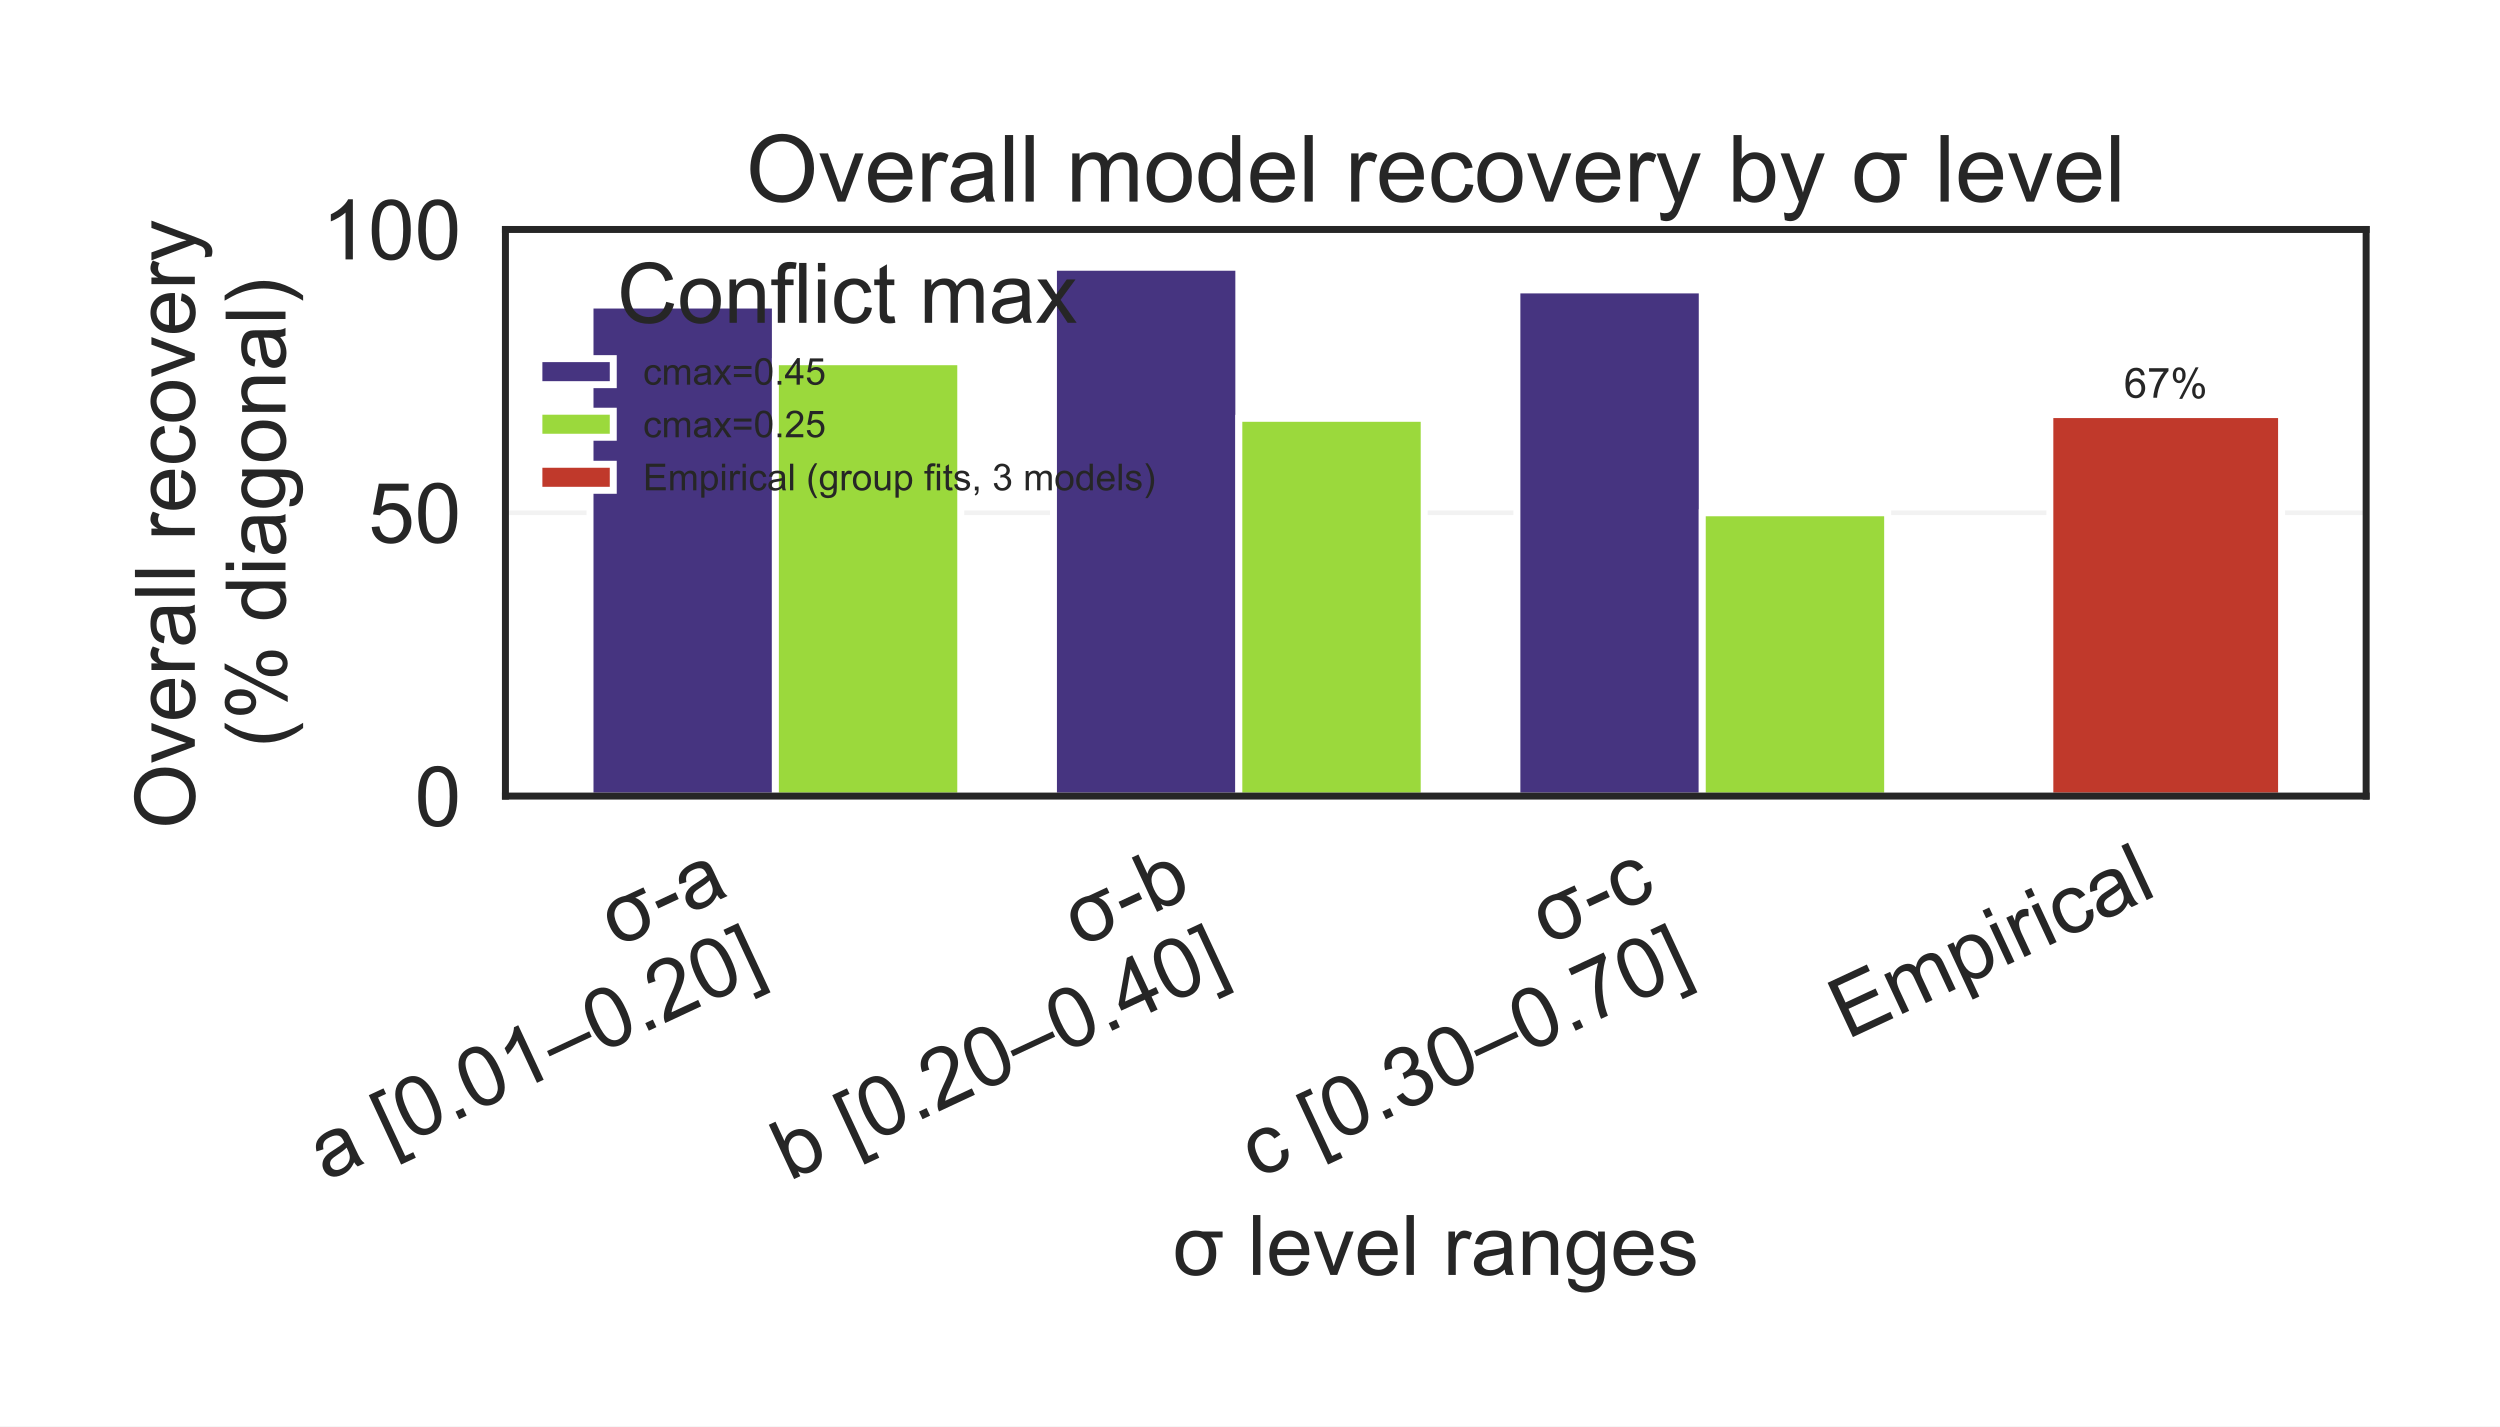
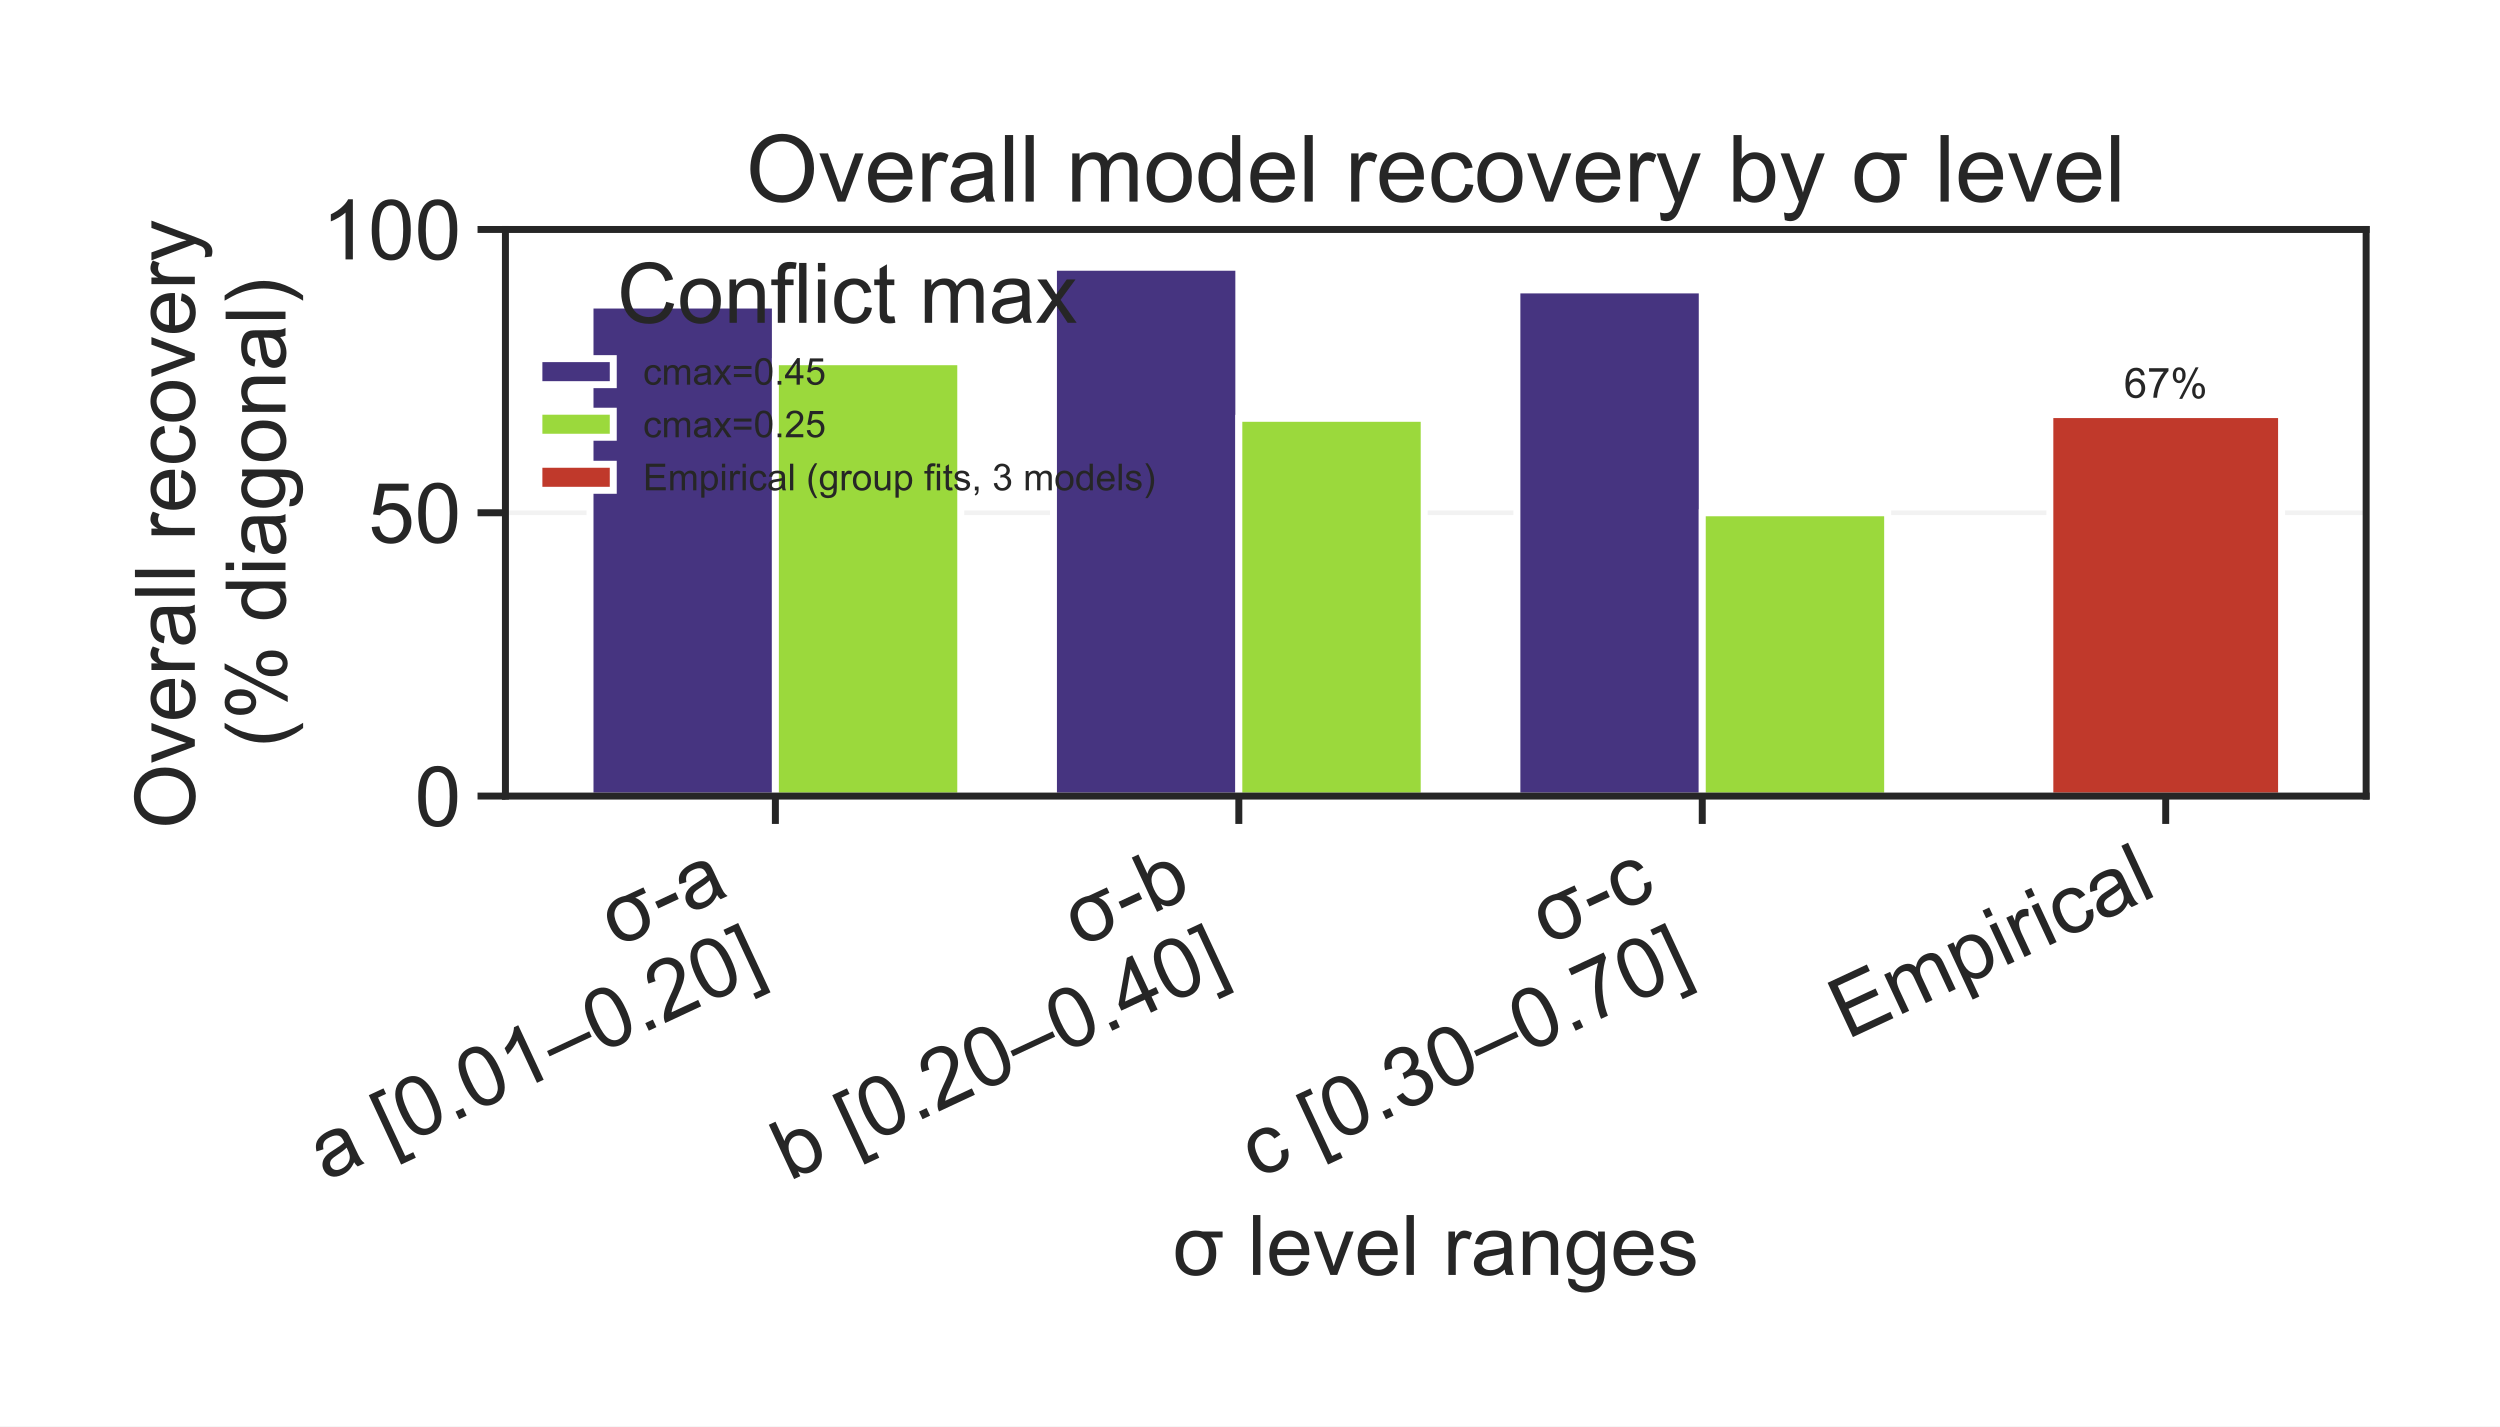
<svg xmlns="http://www.w3.org/2000/svg" xmlns:xlink="http://www.w3.org/1999/xlink" width="537.883pt" height="306.892pt" viewBox="0 0 537.883 306.892" version="1.1">
  <defs>
    <style type="text/css">*{stroke-linejoin: round; stroke-linecap: butt}</style>
  </defs>
  <g id="figure_1">
    <g id="patch_1">
      <path d="M 0 306.892  L 537.883 306.892  L 537.883 0  L 0 0  z " style="fill: #ffffff" />
    </g>
    <g id="axes_1">
      <g id="patch_2">
        <path d="M 108.745 171.278  L 509.083 171.278  L 509.083 49.372  L 108.745 49.372  z " style="fill: #ffffff" />
      </g>
      <g id="matplotlib.axis_1">
        <g id="xtick_1">
+           <g id="line2d_1">
+             <defs>
+               <path id="m6cfa9bc316" d="M 0 0  L 0 6  " style="stroke: #262626; stroke-width: 1.5" />
+             </defs>
+             <g>
+               <use xlink:href="#m6cfa9bc316" x="166.826" y="171.278" style="fill: #262626; stroke: #262626; stroke-width: 1.5" />
+             </g>
+           </g>
          <g id="text_1">
            <g style="fill: #262626" transform="translate(132.6689 203.9134) rotate(-25) scale(0.18 -0.18)">
              <defs>
                <path id="ArialMT-3c3" d="M 3809 3319  L 3809 2863  L 2906 2863  Q 3322 2475 3322 1656  Q 3322 766 2867 345  Q 2413 -75 1763 -75  Q 1088 -75 650 362  Q 213 800 213 1659  Q 213 2544 667 2969  Q 1122 3394 1763 3394  Q 1997 3394 2294 3319  L 3809 3319  z M 1753 2928  Q 1344 2928 1067 2609  Q 791 2291 791 1656  Q 791 1025 1061 706  Q 1331 388 1763 388  Q 2216 388 2483 720  Q 2750 1053 2750 1659  Q 2750 2213 2504 2570  Q 2259 2928 1753 2928  z " transform="scale(0.015625)" />
                <path id="ArialMT-2d" d="M 203 1375  L 203 1941  L 1931 1941  L 1931 1375  L 203 1375  z " transform="scale(0.015625)" />
                <path id="ArialMT-61" d="M 2588 409  Q 2275 144 1986 34  Q 1697 -75 1366 -75  Q 819 -75 525 192  Q 231 459 231 875  Q 231 1119 342 1320  Q 453 1522 633 1644  Q 813 1766 1038 1828  Q 1203 1872 1538 1913  Q 2219 1994 2541 2106  Q 2544 2222 2544 2253  Q 2544 2597 2384 2738  Q 2169 2928 1744 2928  Q 1347 2928 1158 2789  Q 969 2650 878 2297  L 328 2372  Q 403 2725 575 2942  Q 747 3159 1072 3276  Q 1397 3394 1825 3394  Q 2250 3394 2515 3294  Q 2781 3194 2906 3042  Q 3031 2891 3081 2659  Q 3109 2516 3109 2141  L 3109 1391  Q 3109 606 3145 398  Q 3181 191 3288 0  L 2700 0  Q 2613 175 2588 409  z M 2541 1666  Q 2234 1541 1622 1453  Q 1275 1403 1131 1340  Q 988 1278 909 1158  Q 831 1038 831 891  Q 831 666 1001 516  Q 1172 366 1500 366  Q 1825 366 2078 508  Q 2331 650 2450 897  Q 2541 1088 2541 1459  L 2541 1666  z " transform="scale(0.015625)" />
              </defs>
              <use xlink:href="#ArialMT-3c3" />
              <use xlink:href="#ArialMT-2d" transform="translate(61.71875 0)" />
              <use xlink:href="#ArialMT-61" transform="translate(95.01953 0)" />
            </g>
            <g style="fill: #262626" transform="translate(70.07886 254.1769) rotate(-25) scale(0.18 -0.18)">
              <defs>
                <path id="ArialMT-20" transform="scale(0.015625)" />
                <path id="ArialMT-5b" d="M 434 -1272  L 434 4581  L 1675 4581  L 1675 4116  L 997 4116  L 997 -806  L 1675 -806  L 1675 -1272  L 434 -1272  z " transform="scale(0.015625)" />
                <path id="ArialMT-30" d="M 266 2259  Q 266 3072 433 3567  Q 600 4063 929 4331  Q 1259 4600 1759 4600  Q 2128 4600 2406 4451  Q 2684 4303 2865 4023  Q 3047 3744 3150 3342  Q 3253 2941 3253 2259  Q 3253 1453 3087 958  Q 2922 463 2592 192  Q 2263 -78 1759 -78  Q 1097 -78 719 397  Q 266 969 266 2259  z M 844 2259  Q 844 1131 1108 757  Q 1372 384 1759 384  Q 2147 384 2411 759  Q 2675 1134 2675 2259  Q 2675 3391 2411 3762  Q 2147 4134 1753 4134  Q 1366 4134 1134 3806  Q 844 3388 844 2259  z " transform="scale(0.015625)" />
                <path id="ArialMT-2e" d="M 581 0  L 581 641  L 1222 641  L 1222 0  L 581 0  z " transform="scale(0.015625)" />
                <path id="ArialMT-31" d="M 2384 0  L 1822 0  L 1822 3584  Q 1619 3391 1289 3197  Q 959 3003 697 2906  L 697 3450  Q 1169 3672 1522 3987  Q 1875 4303 2022 4600  L 2384 4600  L 2384 0  z " transform="scale(0.015625)" />
                <path id="ArialMT-2013" d="M -13 1431  L -13 1884  L 3547 1884  L 3547 1431  L -13 1431  z " transform="scale(0.015625)" />
                <path id="ArialMT-32" d="M 3222 541  L 3222 0  L 194 0  Q 188 203 259 391  Q 375 700 629 1000  Q 884 1300 1366 1694  Q 2113 2306 2375 2664  Q 2638 3022 2638 3341  Q 2638 3675 2398 3904  Q 2159 4134 1775 4134  Q 1369 4134 1125 3890  Q 881 3647 878 3216  L 300 3275  Q 359 3922 746 4261  Q 1134 4600 1788 4600  Q 2447 4600 2831 4234  Q 3216 3869 3216 3328  Q 3216 3053 3103 2787  Q 2991 2522 2730 2228  Q 2469 1934 1863 1422  Q 1356 997 1212 845  Q 1069 694 975 541  L 3222 541  z " transform="scale(0.015625)" />
                <path id="ArialMT-5d" d="M 1363 -1272  L 122 -1272  L 122 -806  L 800 -806  L 800 4116  L 122 4116  L 122 4581  L 1363 4581  L 1363 -1272  z " transform="scale(0.015625)" />
              </defs>
              <use xlink:href="#ArialMT-61" />
              <use xlink:href="#ArialMT-20" transform="translate(55.61523 0)" />
              <use xlink:href="#ArialMT-5b" transform="translate(83.39844 0)" />
              <use xlink:href="#ArialMT-30" transform="translate(111.1816 0)" />
              <use xlink:href="#ArialMT-2e" transform="translate(166.7969 0)" />
              <use xlink:href="#ArialMT-30" transform="translate(194.5801 0)" />
              <use xlink:href="#ArialMT-31" transform="translate(250.1953 0)" />
              <use xlink:href="#ArialMT-2013" transform="translate(305.8105 0)" />
              <use xlink:href="#ArialMT-30" transform="translate(361.4258 0)" />
              <use xlink:href="#ArialMT-2e" transform="translate(417.041 0)" />
              <use xlink:href="#ArialMT-32" transform="translate(444.8242 0)" />
              <use xlink:href="#ArialMT-30" transform="translate(500.4395 0)" />
              <use xlink:href="#ArialMT-5d" transform="translate(556.0547 0)" />
            </g>
          </g>
        </g>
        <g id="xtick_2">
+           <g id="line2d_2">
+             <g>
+               <use xlink:href="#m6cfa9bc316" x="266.537" y="171.278" style="fill: #262626; stroke: #262626; stroke-width: 1.5" />
+             </g>
+           </g>
          <g id="text_2">
            <g style="fill: #262626" transform="translate(232.3795 203.9134) rotate(-25) scale(0.18 -0.18)">
              <defs>
                <path id="ArialMT-62" d="M 941 0  L 419 0  L 419 4581  L 981 4581  L 981 2947  Q 1338 3394 1891 3394  Q 2197 3394 2470 3270  Q 2744 3147 2920 2923  Q 3097 2700 3197 2384  Q 3297 2069 3297 1709  Q 3297 856 2875 390  Q 2453 -75 1863 -75  Q 1275 -75 941 416  L 941 0  z M 934 1684  Q 934 1088 1097 822  Q 1363 388 1816 388  Q 2184 388 2453 708  Q 2722 1028 2722 1663  Q 2722 2313 2464 2622  Q 2206 2931 1841 2931  Q 1472 2931 1203 2611  Q 934 2291 934 1684  z " transform="scale(0.015625)" />
              </defs>
              <use xlink:href="#ArialMT-3c3" />
              <use xlink:href="#ArialMT-2d" transform="translate(61.71875 0)" />
              <use xlink:href="#ArialMT-62" transform="translate(95.01953 0)" />
            </g>
            <g style="fill: #262626" transform="translate(169.7894 254.1769) rotate(-25) scale(0.18 -0.18)">
              <defs>
                <path id="ArialMT-34" d="M 2069 0  L 2069 1097  L 81 1097  L 81 1613  L 2172 4581  L 2631 4581  L 2631 1613  L 3250 1613  L 3250 1097  L 2631 1097  L 2631 0  L 2069 0  z M 2069 1613  L 2069 3678  L 634 1613  L 2069 1613  z " transform="scale(0.015625)" />
              </defs>
              <use xlink:href="#ArialMT-62" />
              <use xlink:href="#ArialMT-20" transform="translate(55.61523 0)" />
              <use xlink:href="#ArialMT-5b" transform="translate(83.39844 0)" />
              <use xlink:href="#ArialMT-30" transform="translate(111.1816 0)" />
              <use xlink:href="#ArialMT-2e" transform="translate(166.7969 0)" />
              <use xlink:href="#ArialMT-32" transform="translate(194.5801 0)" />
              <use xlink:href="#ArialMT-30" transform="translate(250.1953 0)" />
              <use xlink:href="#ArialMT-2013" transform="translate(305.8105 0)" />
              <use xlink:href="#ArialMT-30" transform="translate(361.4258 0)" />
              <use xlink:href="#ArialMT-2e" transform="translate(417.041 0)" />
              <use xlink:href="#ArialMT-34" transform="translate(444.8242 0)" />
              <use xlink:href="#ArialMT-30" transform="translate(500.4395 0)" />
              <use xlink:href="#ArialMT-5d" transform="translate(556.0547 0)" />
            </g>
          </g>
        </g>
        <g id="xtick_3">
+           <g id="line2d_3">
+             <g>
+               <use xlink:href="#m6cfa9bc316" x="366.247" y="171.278" style="fill: #262626; stroke: #262626; stroke-width: 1.5" />
+             </g>
+           </g>
          <g id="text_3">
            <g style="fill: #262626" transform="translate(333.0052 203.4867) rotate(-25) scale(0.18 -0.18)">
              <defs>
                <path id="ArialMT-63" d="M 2588 1216  L 3141 1144  Q 3050 572 2676 248  Q 2303 -75 1759 -75  Q 1078 -75 664 370  Q 250 816 250 1647  Q 250 2184 428 2587  Q 606 2991 970 3192  Q 1334 3394 1763 3394  Q 2303 3394 2647 3120  Q 2991 2847 3088 2344  L 2541 2259  Q 2463 2594 2264 2762  Q 2066 2931 1784 2931  Q 1359 2931 1093 2626  Q 828 2322 828 1663  Q 828 994 1084 691  Q 1341 388 1753 388  Q 2084 388 2306 591  Q 2528 794 2588 1216  z " transform="scale(0.015625)" />
              </defs>
              <use xlink:href="#ArialMT-3c3" />
              <use xlink:href="#ArialMT-2d" transform="translate(61.71875 0)" />
              <use xlink:href="#ArialMT-63" transform="translate(95.01953 0)" />
            </g>
            <g style="fill: #262626" transform="translate(270.4151 253.7502) rotate(-25) scale(0.18 -0.18)">
              <defs>
                <path id="ArialMT-33" d="M 269 1209  L 831 1284  Q 928 806 1161 595  Q 1394 384 1728 384  Q 2125 384 2398 659  Q 2672 934 2672 1341  Q 2672 1728 2419 1979  Q 2166 2231 1775 2231  Q 1616 2231 1378 2169  L 1441 2663  Q 1497 2656 1531 2656  Q 1891 2656 2178 2843  Q 2466 3031 2466 3422  Q 2466 3731 2256 3934  Q 2047 4138 1716 4138  Q 1388 4138 1169 3931  Q 950 3725 888 3313  L 325 3413  Q 428 3978 793 4289  Q 1159 4600 1703 4600  Q 2078 4600 2393 4439  Q 2709 4278 2876 4000  Q 3044 3722 3044 3409  Q 3044 3113 2884 2869  Q 2725 2625 2413 2481  Q 2819 2388 3044 2092  Q 3269 1797 3269 1353  Q 3269 753 2831 336  Q 2394 -81 1725 -81  Q 1122 -81 723 278  Q 325 638 269 1209  z " transform="scale(0.015625)" />
                <path id="ArialMT-37" d="M 303 3981  L 303 4522  L 3269 4522  L 3269 4084  Q 2831 3619 2401 2847  Q 1972 2075 1738 1259  Q 1569 684 1522 0  L 944 0  Q 953 541 1156 1306  Q 1359 2072 1739 2783  Q 2119 3494 2547 3981  L 303 3981  z " transform="scale(0.015625)" />
              </defs>
              <use xlink:href="#ArialMT-63" />
              <use xlink:href="#ArialMT-20" transform="translate(50 0)" />
              <use xlink:href="#ArialMT-5b" transform="translate(77.7832 0)" />
              <use xlink:href="#ArialMT-30" transform="translate(105.5664 0)" />
              <use xlink:href="#ArialMT-2e" transform="translate(161.1816 0)" />
              <use xlink:href="#ArialMT-33" transform="translate(188.9648 0)" />
              <use xlink:href="#ArialMT-30" transform="translate(244.5801 0)" />
              <use xlink:href="#ArialMT-2013" transform="translate(300.1953 0)" />
              <use xlink:href="#ArialMT-30" transform="translate(355.8105 0)" />
              <use xlink:href="#ArialMT-2e" transform="translate(411.4258 0)" />
              <use xlink:href="#ArialMT-37" transform="translate(439.209 0)" />
              <use xlink:href="#ArialMT-30" transform="translate(494.8242 0)" />
              <use xlink:href="#ArialMT-5d" transform="translate(550.4395 0)" />
            </g>
          </g>
        </g>
        <g id="xtick_4">
+           <g id="line2d_4">
+             <g>
+               <use xlink:href="#m6cfa9bc316" x="465.958" y="171.278" style="fill: #262626; stroke: #262626; stroke-width: 1.5" />
+             </g>
+           </g>
          <g id="text_4">
            <g style="fill: #262626" transform="translate(397.3693 223.7335) rotate(-25) scale(0.18 -0.18)">
              <defs>
                <path id="ArialMT-45" d="M 506 0  L 506 4581  L 3819 4581  L 3819 4041  L 1113 4041  L 1113 2638  L 3647 2638  L 3647 2100  L 1113 2100  L 1113 541  L 3925 541  L 3925 0  L 506 0  z " transform="scale(0.015625)" />
                <path id="ArialMT-6d" d="M 422 0  L 422 3319  L 925 3319  L 925 2853  Q 1081 3097 1340 3245  Q 1600 3394 1931 3394  Q 2300 3394 2536 3241  Q 2772 3088 2869 2813  Q 3263 3394 3894 3394  Q 4388 3394 4653 3120  Q 4919 2847 4919 2278  L 4919 0  L 4359 0  L 4359 2091  Q 4359 2428 4304 2576  Q 4250 2725 4106 2815  Q 3963 2906 3769 2906  Q 3419 2906 3187 2673  Q 2956 2441 2956 1928  L 2956 0  L 2394 0  L 2394 2156  Q 2394 2531 2256 2718  Q 2119 2906 1806 2906  Q 1569 2906 1367 2781  Q 1166 2656 1075 2415  Q 984 2175 984 1722  L 984 0  L 422 0  z " transform="scale(0.015625)" />
                <path id="ArialMT-70" d="M 422 -1272  L 422 3319  L 934 3319  L 934 2888  Q 1116 3141 1344 3267  Q 1572 3394 1897 3394  Q 2322 3394 2647 3175  Q 2972 2956 3137 2557  Q 3303 2159 3303 1684  Q 3303 1175 3120 767  Q 2938 359 2589 142  Q 2241 -75 1856 -75  Q 1575 -75 1351 44  Q 1128 163 984 344  L 984 -1272  L 422 -1272  z M 931 1641  Q 931 1000 1190 694  Q 1450 388 1819 388  Q 2194 388 2461 705  Q 2728 1022 2728 1688  Q 2728 2322 2467 2637  Q 2206 2953 1844 2953  Q 1484 2953 1207 2617  Q 931 2281 931 1641  z " transform="scale(0.015625)" />
                <path id="ArialMT-69" d="M 425 3934  L 425 4581  L 988 4581  L 988 3934  L 425 3934  z M 425 0  L 425 3319  L 988 3319  L 988 0  L 425 0  z " transform="scale(0.015625)" />
                <path id="ArialMT-72" d="M 416 0  L 416 3319  L 922 3319  L 922 2816  Q 1116 3169 1280 3281  Q 1444 3394 1641 3394  Q 1925 3394 2219 3213  L 2025 2691  Q 1819 2813 1613 2813  Q 1428 2813 1281 2702  Q 1134 2591 1072 2394  Q 978 2094 978 1738  L 978 0  L 416 0  z " transform="scale(0.015625)" />
                <path id="ArialMT-6c" d="M 409 0  L 409 4581  L 972 4581  L 972 0  L 409 0  z " transform="scale(0.015625)" />
              </defs>
              <use xlink:href="#ArialMT-45" />
              <use xlink:href="#ArialMT-6d" transform="translate(66.69922 0)" />
              <use xlink:href="#ArialMT-70" transform="translate(150 0)" />
              <use xlink:href="#ArialMT-69" transform="translate(205.6152 0)" />
              <use xlink:href="#ArialMT-72" transform="translate(227.832 0)" />
              <use xlink:href="#ArialMT-69" transform="translate(261.1328 0)" />
              <use xlink:href="#ArialMT-63" transform="translate(283.3496 0)" />
              <use xlink:href="#ArialMT-61" transform="translate(333.3496 0)" />
              <use xlink:href="#ArialMT-6c" transform="translate(388.9648 0)" />
            </g>
          </g>
        </g>
        <g id="text_5">
          <g style="fill: #262626" transform="translate(252.3333 274.3033) scale(0.18 -0.18)">
            <defs>
              <path id="ArialMT-65" d="M 2694 1069  L 3275 997  Q 3138 488 2766 206  Q 2394 -75 1816 -75  Q 1088 -75 661 373  Q 234 822 234 1631  Q 234 2469 665 2931  Q 1097 3394 1784 3394  Q 2450 3394 2872 2941  Q 3294 2488 3294 1666  Q 3294 1616 3291 1516  L 816 1516  Q 847 969 1125 678  Q 1403 388 1819 388  Q 2128 388 2347 550  Q 2566 713 2694 1069  z M 847 1978  L 2700 1978  Q 2663 2397 2488 2606  Q 2219 2931 1791 2931  Q 1403 2931 1139 2672  Q 875 2413 847 1978  z " transform="scale(0.015625)" />
              <path id="ArialMT-76" d="M 1344 0  L 81 3319  L 675 3319  L 1388 1331  Q 1503 1009 1600 663  Q 1675 925 1809 1294  L 2547 3319  L 3125 3319  L 1869 0  L 1344 0  z " transform="scale(0.015625)" />
              <path id="ArialMT-6e" d="M 422 0  L 422 3319  L 928 3319  L 928 2847  Q 1294 3394 1984 3394  Q 2284 3394 2536 3286  Q 2788 3178 2913 3003  Q 3038 2828 3088 2588  Q 3119 2431 3119 2041  L 3119 0  L 2556 0  L 2556 2019  Q 2556 2363 2490 2533  Q 2425 2703 2258 2804  Q 2091 2906 1866 2906  Q 1506 2906 1245 2678  Q 984 2450 984 1813  L 984 0  L 422 0  z " transform="scale(0.015625)" />
              <path id="ArialMT-67" d="M 319 -275  L 866 -356  Q 900 -609 1056 -725  Q 1266 -881 1628 -881  Q 2019 -881 2231 -725  Q 2444 -569 2519 -288  Q 2563 -116 2559 434  Q 2191 0 1641 0  Q 956 0 581 494  Q 206 988 206 1678  Q 206 2153 378 2554  Q 550 2956 876 3175  Q 1203 3394 1644 3394  Q 2231 3394 2613 2919  L 2613 3319  L 3131 3319  L 3131 450  Q 3131 -325 2973 -648  Q 2816 -972 2473 -1159  Q 2131 -1347 1631 -1347  Q 1038 -1347 672 -1080  Q 306 -813 319 -275  z M 784 1719  Q 784 1066 1043 766  Q 1303 466 1694 466  Q 2081 466 2343 764  Q 2606 1063 2606 1700  Q 2606 2309 2336 2618  Q 2066 2928 1684 2928  Q 1309 2928 1046 2623  Q 784 2319 784 1719  z " transform="scale(0.015625)" />
              <path id="ArialMT-73" d="M 197 991  L 753 1078  Q 800 744 1014 566  Q 1228 388 1613 388  Q 2000 388 2187 545  Q 2375 703 2375 916  Q 2375 1106 2209 1216  Q 2094 1291 1634 1406  Q 1016 1563 777 1677  Q 538 1791 414 1992  Q 291 2194 291 2438  Q 291 2659 392 2848  Q 494 3038 669 3163  Q 800 3259 1026 3326  Q 1253 3394 1513 3394  Q 1903 3394 2198 3281  Q 2494 3169 2634 2976  Q 2775 2784 2828 2463  L 2278 2388  Q 2241 2644 2061 2787  Q 1881 2931 1553 2931  Q 1166 2931 1000 2803  Q 834 2675 834 2503  Q 834 2394 903 2306  Q 972 2216 1119 2156  Q 1203 2125 1616 2013  Q 2213 1853 2448 1751  Q 2684 1650 2818 1456  Q 2953 1263 2953 975  Q 2953 694 2789 445  Q 2625 197 2315 61  Q 2006 -75 1616 -75  Q 969 -75 630 194  Q 291 463 197 991  z " transform="scale(0.015625)" />
            </defs>
            <use xlink:href="#ArialMT-3c3" />
            <use xlink:href="#ArialMT-20" transform="translate(61.71875 0)" />
            <use xlink:href="#ArialMT-6c" transform="translate(89.50195 0)" />
            <use xlink:href="#ArialMT-65" transform="translate(111.7188 0)" />
            <use xlink:href="#ArialMT-76" transform="translate(167.334 0)" />
            <use xlink:href="#ArialMT-65" transform="translate(217.334 0)" />
            <use xlink:href="#ArialMT-6c" transform="translate(272.9492 0)" />
            <use xlink:href="#ArialMT-20" transform="translate(295.166 0)" />
            <use xlink:href="#ArialMT-72" transform="translate(322.9492 0)" />
            <use xlink:href="#ArialMT-61" transform="translate(356.25 0)" />
            <use xlink:href="#ArialMT-6e" transform="translate(411.8652 0)" />
            <use xlink:href="#ArialMT-67" transform="translate(467.4805 0)" />
            <use xlink:href="#ArialMT-65" transform="translate(523.0957 0)" />
            <use xlink:href="#ArialMT-73" transform="translate(578.7109 0)" />
          </g>
        </g>
      </g>
      <g id="matplotlib.axis_2">
        <g id="ytick_1">
-           <g id="line2d_1">
-             <path d="M 108.745 171.278  L 509.083 171.278  " clip-path="url(#p6ccc9ebbe5)" style="fill: none; stroke: #cccccc; stroke-opacity: 0.25; stroke-linecap: round" />
+           <g id="line2d_5">
+             <path d="M 108.745 171.278  L 509.083 171.278  " clip-path="url(#pf4c63a70fc)" style="fill: none; stroke: #cccccc; stroke-opacity: 0.25; stroke-linecap: round" />
+           </g>
+           <g id="line2d_6">
+             <defs>
+               <path id="m9828d40f5e" d="M 0 0  L -6 0  " style="stroke: #262626; stroke-width: 1.5" />
+             </defs>
+             <g>
+               <use xlink:href="#m9828d40f5e" x="108.745" y="171.278" style="fill: #262626; stroke: #262626; stroke-width: 1.5" />
+             </g>
          </g>
          <g id="text_6">
            <g style="fill: #262626" transform="translate(89.23506 177.7202) scale(0.18 -0.18)">
              <use xlink:href="#ArialMT-30" />
            </g>
          </g>
        </g>
        <g id="ytick_2">
-           <g id="line2d_2">
-             <path d="M 108.745 110.325  L 509.083 110.325  " clip-path="url(#p6ccc9ebbe5)" style="fill: none; stroke: #cccccc; stroke-opacity: 0.25; stroke-linecap: round" />
+           <g id="line2d_7">
+             <path d="M 108.745 110.325  L 509.083 110.325  " clip-path="url(#pf4c63a70fc)" style="fill: none; stroke: #cccccc; stroke-opacity: 0.25; stroke-linecap: round" />
+           </g>
+           <g id="line2d_8">
+             <g>
+               <use xlink:href="#m9828d40f5e" x="108.745" y="110.325" style="fill: #262626; stroke: #262626; stroke-width: 1.5" />
+             </g>
          </g>
          <g id="text_7">
            <g style="fill: #262626" transform="translate(79.22537 116.7671) scale(0.18 -0.18)">
              <defs>
                <path id="ArialMT-35" d="M 266 1200  L 856 1250  Q 922 819 1161 601  Q 1400 384 1738 384  Q 2144 384 2425 690  Q 2706 997 2706 1503  Q 2706 1984 2436 2262  Q 2166 2541 1728 2541  Q 1456 2541 1237 2417  Q 1019 2294 894 2097  L 366 2166  L 809 4519  L 3088 4519  L 3088 3981  L 1259 3981  L 1013 2750  Q 1425 3038 1878 3038  Q 2478 3038 2890 2622  Q 3303 2206 3303 1553  Q 3303 931 2941 478  Q 2500 -78 1738 -78  Q 1113 -78 717 272  Q 322 622 266 1200  z " transform="scale(0.015625)" />
              </defs>
              <use xlink:href="#ArialMT-35" />
              <use xlink:href="#ArialMT-30" transform="translate(55.61523 0)" />
            </g>
          </g>
        </g>
        <g id="ytick_3">
-           <g id="line2d_3">
-             <path d="M 108.745 49.372  L 509.083 49.372  " clip-path="url(#p6ccc9ebbe5)" style="fill: none; stroke: #cccccc; stroke-opacity: 0.25; stroke-linecap: round" />
+           <g id="line2d_9">
+             <path d="M 108.745 49.372  L 509.083 49.372  " clip-path="url(#pf4c63a70fc)" style="fill: none; stroke: #cccccc; stroke-opacity: 0.25; stroke-linecap: round" />
+           </g>
+           <g id="line2d_10">
+             <g>
+               <use xlink:href="#m9828d40f5e" x="108.745" y="49.372" style="fill: #262626; stroke: #262626; stroke-width: 1.5" />
+             </g>
          </g>
          <g id="text_8">
            <g style="fill: #262626" transform="translate(69.21569 55.81391) scale(0.18 -0.18)">
              <use xlink:href="#ArialMT-31" />
              <use xlink:href="#ArialMT-30" transform="translate(55.61523 0)" />
              <use xlink:href="#ArialMT-30" transform="translate(111.2305 0)" />
            </g>
          </g>
        </g>
        <g id="text_9">
          <g style="fill: #262626" transform="translate(41.91469 178.3397) rotate(-90) scale(0.18 -0.18)">
            <defs>
              <path id="ArialMT-4f" d="M 309 2231  Q 309 3372 921 4017  Q 1534 4663 2503 4663  Q 3138 4663 3647 4359  Q 4156 4056 4423 3514  Q 4691 2972 4691 2284  Q 4691 1588 4409 1038  Q 4128 488 3612 205  Q 3097 -78 2500 -78  Q 1853 -78 1343 234  Q 834 547 571 1087  Q 309 1628 309 2231  z M 934 2222  Q 934 1394 1379 917  Q 1825 441 2497 441  Q 3181 441 3623 922  Q 4066 1403 4066 2288  Q 4066 2847 3877 3264  Q 3688 3681 3323 3911  Q 2959 4141 2506 4141  Q 1863 4141 1398 3698  Q 934 3256 934 2222  z " transform="scale(0.015625)" />
              <path id="ArialMT-6f" d="M 213 1659  Q 213 2581 725 3025  Q 1153 3394 1769 3394  Q 2453 3394 2887 2945  Q 3322 2497 3322 1706  Q 3322 1066 3130 698  Q 2938 331 2570 128  Q 2203 -75 1769 -75  Q 1072 -75 642 372  Q 213 819 213 1659  z M 791 1659  Q 791 1022 1069 705  Q 1347 388 1769 388  Q 2188 388 2466 706  Q 2744 1025 2744 1678  Q 2744 2294 2464 2611  Q 2184 2928 1769 2928  Q 1347 2928 1069 2612  Q 791 2297 791 1659  z " transform="scale(0.015625)" />
              <path id="ArialMT-79" d="M 397 -1278  L 334 -750  Q 519 -800 656 -800  Q 844 -800 956 -737  Q 1069 -675 1141 -563  Q 1194 -478 1313 -144  Q 1328 -97 1363 -6  L 103 3319  L 709 3319  L 1400 1397  Q 1534 1031 1641 628  Q 1738 1016 1872 1384  L 2581 3319  L 3144 3319  L 1881 -56  Q 1678 -603 1566 -809  Q 1416 -1088 1222 -1217  Q 1028 -1347 759 -1347  Q 597 -1347 397 -1278  z " transform="scale(0.015625)" />
            </defs>
            <use xlink:href="#ArialMT-4f" />
            <use xlink:href="#ArialMT-76" transform="translate(77.7832 0)" />
            <use xlink:href="#ArialMT-65" transform="translate(127.7832 0)" />
            <use xlink:href="#ArialMT-72" transform="translate(183.3984 0)" />
            <use xlink:href="#ArialMT-61" transform="translate(216.6992 0)" />
            <use xlink:href="#ArialMT-6c" transform="translate(272.3145 0)" />
            <use xlink:href="#ArialMT-6c" transform="translate(294.5312 0)" />
            <use xlink:href="#ArialMT-20" transform="translate(316.748 0)" />
            <use xlink:href="#ArialMT-72" transform="translate(344.5312 0)" />
            <use xlink:href="#ArialMT-65" transform="translate(377.832 0)" />
            <use xlink:href="#ArialMT-63" transform="translate(433.4473 0)" />
            <use xlink:href="#ArialMT-6f" transform="translate(483.4473 0)" />
            <use xlink:href="#ArialMT-76" transform="translate(539.0625 0)" />
            <use xlink:href="#ArialMT-65" transform="translate(589.0625 0)" />
            <use xlink:href="#ArialMT-72" transform="translate(644.6777 0)" />
            <use xlink:href="#ArialMT-79" transform="translate(677.9785 0)" />
            <use xlink:href="#ArialMT-20" transform="translate(727.9785 0)" />
          </g>
          <g style="fill: #262626" transform="translate(61.42725 160.8502) rotate(-90) scale(0.18 -0.18)">
            <defs>
              <path id="ArialMT-28" d="M 1497 -1347  Q 1031 -759 709 28  Q 388 816 388 1659  Q 388 2403 628 3084  Q 909 3875 1497 4659  L 1900 4659  Q 1522 4009 1400 3731  Q 1209 3300 1100 2831  Q 966 2247 966 1656  Q 966 153 1900 -1347  L 1497 -1347  z " transform="scale(0.015625)" />
              <path id="ArialMT-25" d="M 372 3481  Q 372 3972 619 4315  Q 866 4659 1334 4659  Q 1766 4659 2048 4351  Q 2331 4044 2331 3447  Q 2331 2866 2045 2552  Q 1759 2238 1341 2238  Q 925 2238 648 2547  Q 372 2856 372 3481  z M 1350 4272  Q 1141 4272 1002 4090  Q 863 3909 863 3425  Q 863 2984 1003 2804  Q 1144 2625 1350 2625  Q 1563 2625 1702 2806  Q 1841 2988 1841 3469  Q 1841 3913 1700 4092  Q 1559 4272 1350 4272  z M 1353 -169  L 3859 4659  L 4316 4659  L 1819 -169  L 1353 -169  z M 3334 1075  Q 3334 1569 3581 1911  Q 3828 2253 4300 2253  Q 4731 2253 5014 1945  Q 5297 1638 5297 1041  Q 5297 459 5011 145  Q 4725 -169 4303 -169  Q 3888 -169 3611 142  Q 3334 453 3334 1075  z M 4316 1866  Q 4103 1866 3964 1684  Q 3825 1503 3825 1019  Q 3825 581 3965 400  Q 4106 219 4313 219  Q 4528 219 4667 400  Q 4806 581 4806 1063  Q 4806 1506 4665 1686  Q 4525 1866 4316 1866  z " transform="scale(0.015625)" />
              <path id="ArialMT-64" d="M 2575 0  L 2575 419  Q 2259 -75 1647 -75  Q 1250 -75 917 144  Q 584 363 401 755  Q 219 1147 219 1656  Q 219 2153 384 2558  Q 550 2963 881 3178  Q 1213 3394 1622 3394  Q 1922 3394 2156 3267  Q 2391 3141 2538 2938  L 2538 4581  L 3097 4581  L 3097 0  L 2575 0  z M 797 1656  Q 797 1019 1065 703  Q 1334 388 1700 388  Q 2069 388 2326 689  Q 2584 991 2584 1609  Q 2584 2291 2321 2609  Q 2059 2928 1675 2928  Q 1300 2928 1048 2622  Q 797 2316 797 1656  z " transform="scale(0.015625)" />
              <path id="ArialMT-29" d="M 791 -1347  L 388 -1347  Q 1322 153 1322 1656  Q 1322 2244 1188 2822  Q 1081 3291 891 3722  Q 769 4003 388 4659  L 791 4659  Q 1378 3875 1659 3084  Q 1900 2403 1900 1659  Q 1900 816 1576 28  Q 1253 -759 791 -1347  z " transform="scale(0.015625)" />
            </defs>
            <use xlink:href="#ArialMT-28" />
            <use xlink:href="#ArialMT-25" transform="translate(33.30078 0)" />
            <use xlink:href="#ArialMT-20" transform="translate(122.2168 0)" />
            <use xlink:href="#ArialMT-64" transform="translate(150 0)" />
            <use xlink:href="#ArialMT-69" transform="translate(205.6152 0)" />
            <use xlink:href="#ArialMT-61" transform="translate(227.832 0)" />
            <use xlink:href="#ArialMT-67" transform="translate(283.4473 0)" />
            <use xlink:href="#ArialMT-6f" transform="translate(339.0625 0)" />
            <use xlink:href="#ArialMT-6e" transform="translate(394.6777 0)" />
            <use xlink:href="#ArialMT-61" transform="translate(450.293 0)" />
            <use xlink:href="#ArialMT-6c" transform="translate(505.9082 0)" />
            <use xlink:href="#ArialMT-29" transform="translate(528.125 0)" />
          </g>
        </g>
      </g>
      <g id="patch_3">
-         <path d="M 126.942 171.278  L 166.826 171.278  L 166.826 65.626  L 126.942 65.626  z " clip-path="url(#p6ccc9ebbe5)" style="fill: #463480; stroke: #ffffff; stroke-width: 1.5; stroke-linejoin: miter" />
+         <path d="M 126.942 171.278  L 166.826 171.278  L 166.826 65.626  L 126.942 65.626  z " clip-path="url(#pf4c63a70fc)" style="fill: #463480; stroke: #ffffff; stroke-width: 1.5; stroke-linejoin: miter" />
      </g>
      <g id="patch_4">
-         <path d="M 226.653 171.278  L 266.537 171.278  L 266.537 57.499  L 226.653 57.499  z " clip-path="url(#p6ccc9ebbe5)" style="fill: #463480; stroke: #ffffff; stroke-width: 1.5; stroke-linejoin: miter" />
+         <path d="M 226.653 171.278  L 266.537 171.278  L 266.537 57.499  L 226.653 57.499  z " clip-path="url(#pf4c63a70fc)" style="fill: #463480; stroke: #ffffff; stroke-width: 1.5; stroke-linejoin: miter" />
      </g>
      <g id="patch_5">
-         <path d="M 326.363 171.278  L 366.247 171.278  L 366.247 62.375  L 326.363 62.375  z " clip-path="url(#p6ccc9ebbe5)" style="fill: #463480; stroke: #ffffff; stroke-width: 1.5; stroke-linejoin: miter" />
+         <path d="M 326.363 171.278  L 366.247 171.278  L 366.247 62.375  L 326.363 62.375  z " clip-path="url(#pf4c63a70fc)" style="fill: #463480; stroke: #ffffff; stroke-width: 1.5; stroke-linejoin: miter" />
      </g>
      <g id="patch_6">
-         <path d="M 166.826 171.278  L 206.71 171.278  L 206.71 77.817  L 166.826 77.817  z " clip-path="url(#p6ccc9ebbe5)" style="fill: #9bd93c; stroke: #ffffff; stroke-width: 1.5; stroke-linejoin: miter" />
+         <path d="M 166.826 171.278  L 206.71 171.278  L 206.71 77.817  L 166.826 77.817  z " clip-path="url(#pf4c63a70fc)" style="fill: #9bd93c; stroke: #ffffff; stroke-width: 1.5; stroke-linejoin: miter" />
      </g>
      <g id="patch_7">
-         <path d="M 266.537 171.278  L 306.421 171.278  L 306.421 90.007  L 266.537 90.007  z " clip-path="url(#p6ccc9ebbe5)" style="fill: #9bd93c; stroke: #ffffff; stroke-width: 1.5; stroke-linejoin: miter" />
+         <path d="M 266.537 171.278  L 306.421 171.278  L 306.421 90.007  L 266.537 90.007  z " clip-path="url(#pf4c63a70fc)" style="fill: #9bd93c; stroke: #ffffff; stroke-width: 1.5; stroke-linejoin: miter" />
      </g>
      <g id="patch_8">
-         <path d="M 366.247 171.278  L 406.132 171.278  L 406.132 110.325  L 366.247 110.325  z " clip-path="url(#p6ccc9ebbe5)" style="fill: #9bd93c; stroke: #ffffff; stroke-width: 1.5; stroke-linejoin: miter" />
+         <path d="M 366.247 171.278  L 406.132 171.278  L 406.132 110.325  L 366.247 110.325  z " clip-path="url(#pf4c63a70fc)" style="fill: #9bd93c; stroke: #ffffff; stroke-width: 1.5; stroke-linejoin: miter" />
      </g>
      <g id="patch_9">
-         <path d="M 441.03 171.278  L 490.886 171.278  L 490.886 89.195  L 441.03 89.195  z " clip-path="url(#p6ccc9ebbe5)" style="fill: #c0392b; stroke: #ffffff; stroke-width: 1.5; stroke-linejoin: miter" />
+         <path d="M 441.03 171.278  L 490.886 171.278  L 490.886 89.195  L 441.03 89.195  z " clip-path="url(#pf4c63a70fc)" style="fill: #c0392b; stroke: #ffffff; stroke-width: 1.5; stroke-linejoin: miter" />
      </g>
      <g id="patch_10">
        <path d="M 108.745 171.278  L 108.745 49.372  " style="fill: none; stroke: #262626; stroke-width: 1.5; stroke-linejoin: miter; stroke-linecap: square" />
      </g>
      <g id="patch_11">
        <path d="M 509.083 171.278  L 509.083 49.372  " style="fill: none; stroke: #262626; stroke-width: 1.5; stroke-linejoin: miter; stroke-linecap: square" />
      </g>
      <g id="patch_12">
        <path d="M 108.745 171.278  L 509.083 171.278  " style="fill: none; stroke: #262626; stroke-width: 1.5; stroke-linejoin: miter; stroke-linecap: square" />
      </g>
      <g id="patch_13">
        <path d="M 108.745 49.372  L 509.083 49.372  " style="fill: none; stroke: #262626; stroke-width: 1.5; stroke-linejoin: miter; stroke-linecap: square" />
      </g>
      <g id="text_10">
        <g style="fill: #262626" transform="translate(456.9516 85.57727) scale(0.09 -0.09)">
          <defs>
            <path id="ArialMT-36" d="M 3184 3459  L 2625 3416  Q 2550 3747 2413 3897  Q 2184 4138 1850 4138  Q 1581 4138 1378 3988  Q 1113 3794 959 3422  Q 806 3050 800 2363  Q 1003 2672 1297 2822  Q 1591 2972 1913 2972  Q 2475 2972 2870 2558  Q 3266 2144 3266 1488  Q 3266 1056 3080 686  Q 2894 316 2569 119  Q 2244 -78 1831 -78  Q 1128 -78 684 439  Q 241 956 241 2144  Q 241 3472 731 4075  Q 1159 4600 1884 4600  Q 2425 4600 2770 4297  Q 3116 3994 3184 3459  z M 888 1484  Q 888 1194 1011 928  Q 1134 663 1356 523  Q 1578 384 1822 384  Q 2178 384 2434 671  Q 2691 959 2691 1453  Q 2691 1928 2437 2201  Q 2184 2475 1800 2475  Q 1419 2475 1153 2201  Q 888 1928 888 1484  z " transform="scale(0.015625)" />
          </defs>
          <use xlink:href="#ArialMT-36" />
          <use xlink:href="#ArialMT-37" transform="translate(55.61523 0)" />
          <use xlink:href="#ArialMT-25" transform="translate(111.2305 0)" />
        </g>
      </g>
      <g id="text_11">
        <g style="fill: #262626" transform="translate(160.4747 43.37188) scale(0.2 -0.2)">
          <use xlink:href="#ArialMT-4f" />
          <use xlink:href="#ArialMT-76" transform="translate(77.7832 0)" />
          <use xlink:href="#ArialMT-65" transform="translate(127.7832 0)" />
          <use xlink:href="#ArialMT-72" transform="translate(183.3984 0)" />
          <use xlink:href="#ArialMT-61" transform="translate(216.6992 0)" />
          <use xlink:href="#ArialMT-6c" transform="translate(272.3145 0)" />
          <use xlink:href="#ArialMT-6c" transform="translate(294.5312 0)" />
          <use xlink:href="#ArialMT-20" transform="translate(316.748 0)" />
          <use xlink:href="#ArialMT-6d" transform="translate(344.5312 0)" />
          <use xlink:href="#ArialMT-6f" transform="translate(427.832 0)" />
          <use xlink:href="#ArialMT-64" transform="translate(483.4473 0)" />
          <use xlink:href="#ArialMT-65" transform="translate(539.0625 0)" />
          <use xlink:href="#ArialMT-6c" transform="translate(594.6777 0)" />
          <use xlink:href="#ArialMT-20" transform="translate(616.8945 0)" />
          <use xlink:href="#ArialMT-72" transform="translate(644.6777 0)" />
          <use xlink:href="#ArialMT-65" transform="translate(677.9785 0)" />
          <use xlink:href="#ArialMT-63" transform="translate(733.5938 0)" />
          <use xlink:href="#ArialMT-6f" transform="translate(783.5938 0)" />
          <use xlink:href="#ArialMT-76" transform="translate(839.209 0)" />
          <use xlink:href="#ArialMT-65" transform="translate(889.209 0)" />
          <use xlink:href="#ArialMT-72" transform="translate(944.8242 0)" />
          <use xlink:href="#ArialMT-79" transform="translate(978.125 0)" />
          <use xlink:href="#ArialMT-20" transform="translate(1028.125 0)" />
          <use xlink:href="#ArialMT-62" transform="translate(1055.908 0)" />
          <use xlink:href="#ArialMT-79" transform="translate(1111.523 0)" />
          <use xlink:href="#ArialMT-20" transform="translate(1161.523 0)" />
          <use xlink:href="#ArialMT-3c3" transform="translate(1189.307 0)" />
          <use xlink:href="#ArialMT-20" transform="translate(1251.025 0)" />
          <use xlink:href="#ArialMT-6c" transform="translate(1278.809 0)" />
          <use xlink:href="#ArialMT-65" transform="translate(1301.025 0)" />
          <use xlink:href="#ArialMT-76" transform="translate(1356.641 0)" />
          <use xlink:href="#ArialMT-65" transform="translate(1406.641 0)" />
          <use xlink:href="#ArialMT-6c" transform="translate(1462.256 0)" />
        </g>
      </g>
      <g id="legend_1">
        <g id="text_12">
          <g style="fill: #262626" transform="translate(132.7591 69.45594) scale(0.18 -0.18)">
            <defs>
              <path id="ArialMT-43" d="M 3763 1606  L 4369 1453  Q 4178 706 3683 314  Q 3188 -78 2472 -78  Q 1731 -78 1267 223  Q 803 525 561 1097  Q 319 1669 319 2325  Q 319 3041 592 3573  Q 866 4106 1370 4382  Q 1875 4659 2481 4659  Q 3169 4659 3637 4309  Q 4106 3959 4291 3325  L 3694 3184  Q 3534 3684 3231 3912  Q 2928 4141 2469 4141  Q 1941 4141 1586 3887  Q 1231 3634 1087 3207  Q 944 2781 944 2328  Q 944 1744 1114 1308  Q 1284 872 1643 656  Q 2003 441 2422 441  Q 2931 441 3284 734  Q 3638 1028 3763 1606  z " transform="scale(0.015625)" />
              <path id="ArialMT-66" d="M 556 0  L 556 2881  L 59 2881  L 59 3319  L 556 3319  L 556 3672  Q 556 4006 616 4169  Q 697 4388 901 4523  Q 1106 4659 1475 4659  Q 1713 4659 2000 4603  L 1916 4113  Q 1741 4144 1584 4144  Q 1328 4144 1222 4034  Q 1116 3925 1116 3625  L 1116 3319  L 1763 3319  L 1763 2881  L 1116 2881  L 1116 0  L 556 0  z " transform="scale(0.015625)" />
              <path id="ArialMT-74" d="M 1650 503  L 1731 6  Q 1494 -44 1306 -44  Q 1000 -44 831 53  Q 663 150 594 308  Q 525 466 525 972  L 525 2881  L 113 2881  L 113 3319  L 525 3319  L 525 4141  L 1084 4478  L 1084 3319  L 1650 3319  L 1650 2881  L 1084 2881  L 1084 941  Q 1084 700 1114 631  Q 1144 563 1211 522  Q 1278 481 1403 481  Q 1497 481 1650 503  z " transform="scale(0.015625)" />
              <path id="ArialMT-78" d="M 47 0  L 1259 1725  L 138 3319  L 841 3319  L 1350 2541  Q 1494 2319 1581 2169  Q 1719 2375 1834 2534  L 2394 3319  L 3066 3319  L 1919 1756  L 3153 0  L 2463 0  L 1781 1031  L 1600 1309  L 728 0  L 47 0  z " transform="scale(0.015625)" />
            </defs>
            <use xlink:href="#ArialMT-43" />
            <use xlink:href="#ArialMT-6f" transform="translate(72.2168 0)" />
            <use xlink:href="#ArialMT-6e" transform="translate(127.832 0)" />
            <use xlink:href="#ArialMT-66" transform="translate(183.4473 0)" />
            <use xlink:href="#ArialMT-6c" transform="translate(211.2305 0)" />
            <use xlink:href="#ArialMT-69" transform="translate(233.4473 0)" />
            <use xlink:href="#ArialMT-63" transform="translate(255.6641 0)" />
            <use xlink:href="#ArialMT-74" transform="translate(305.6641 0)" />
            <use xlink:href="#ArialMT-20" transform="translate(333.4473 0)" />
            <use xlink:href="#ArialMT-6d" transform="translate(361.2305 0)" />
            <use xlink:href="#ArialMT-61" transform="translate(444.5312 0)" />
            <use xlink:href="#ArialMT-78" transform="translate(500.1465 0)" />
          </g>
        </g>
        <g id="patch_14">
          <path d="M 115.945 82.76  L 131.945 82.76  L 131.945 77.16  L 115.945 77.16  z " style="fill: #463480; stroke: #ffffff; stroke-width: 1.5; stroke-linejoin: miter" />
        </g>
        <g id="text_13">
          <g style="fill: #262626" transform="translate(138.3448 82.75969) scale(0.08 -0.08)">
            <defs>
              <path id="ArialMT-3d" d="M 3381 2694  L 356 2694  L 356 3219  L 3381 3219  L 3381 2694  z M 3381 1303  L 356 1303  L 356 1828  L 3381 1828  L 3381 1303  z " transform="scale(0.015625)" />
            </defs>
            <use xlink:href="#ArialMT-63" />
            <use xlink:href="#ArialMT-6d" transform="translate(50 0)" />
            <use xlink:href="#ArialMT-61" transform="translate(133.3008 0)" />
            <use xlink:href="#ArialMT-78" transform="translate(188.916 0)" />
            <use xlink:href="#ArialMT-3d" transform="translate(238.916 0)" />
            <use xlink:href="#ArialMT-30" transform="translate(297.3145 0)" />
            <use xlink:href="#ArialMT-2e" transform="translate(352.9297 0)" />
            <use xlink:href="#ArialMT-34" transform="translate(380.7129 0)" />
            <use xlink:href="#ArialMT-35" transform="translate(436.3281 0)" />
          </g>
        </g>
        <g id="patch_15">
          <path d="M 115.945 94.076  L 131.945 94.076  L 131.945 88.476  L 115.945 88.476  z " style="fill: #9bd93c; stroke: #ffffff; stroke-width: 1.5; stroke-linejoin: miter" />
        </g>
        <g id="text_14">
          <g style="fill: #262626" transform="translate(138.3448 94.07594) scale(0.08 -0.08)">
            <use xlink:href="#ArialMT-63" />
            <use xlink:href="#ArialMT-6d" transform="translate(50 0)" />
            <use xlink:href="#ArialMT-61" transform="translate(133.3008 0)" />
            <use xlink:href="#ArialMT-78" transform="translate(188.916 0)" />
            <use xlink:href="#ArialMT-3d" transform="translate(238.916 0)" />
            <use xlink:href="#ArialMT-30" transform="translate(297.3145 0)" />
            <use xlink:href="#ArialMT-2e" transform="translate(352.9297 0)" />
            <use xlink:href="#ArialMT-32" transform="translate(380.7129 0)" />
            <use xlink:href="#ArialMT-35" transform="translate(436.3281 0)" />
          </g>
        </g>
        <g id="patch_16">
          <path d="M 115.945 105.49  L 131.945 105.49  L 131.945 99.89  L 115.945 99.89  z " style="fill: #c0392b; stroke: #ffffff; stroke-width: 1.5; stroke-linejoin: miter" />
        </g>
        <g id="text_15">
          <g style="fill: #262626" transform="translate(138.3448 105.4897) scale(0.08 -0.08)">
            <defs>
              <path id="ArialMT-75" d="M 2597 0  L 2597 488  Q 2209 -75 1544 -75  Q 1250 -75 995 37  Q 741 150 617 320  Q 494 491 444 738  Q 409 903 409 1263  L 409 3319  L 972 3319  L 972 1478  Q 972 1038 1006 884  Q 1059 663 1231 536  Q 1403 409 1656 409  Q 1909 409 2131 539  Q 2353 669 2445 892  Q 2538 1116 2538 1541  L 2538 3319  L 3100 3319  L 3100 0  L 2597 0  z " transform="scale(0.015625)" />
              <path id="ArialMT-2c" d="M 569 0  L 569 641  L 1209 641  L 1209 0  Q 1209 -353 1084 -570  Q 959 -788 688 -906  L 531 -666  Q 709 -588 793 -436  Q 878 -284 888 0  L 569 0  z " transform="scale(0.015625)" />
            </defs>
            <use xlink:href="#ArialMT-45" />
            <use xlink:href="#ArialMT-6d" transform="translate(66.69922 0)" />
            <use xlink:href="#ArialMT-70" transform="translate(150 0)" />
            <use xlink:href="#ArialMT-69" transform="translate(205.6152 0)" />
            <use xlink:href="#ArialMT-72" transform="translate(227.832 0)" />
            <use xlink:href="#ArialMT-69" transform="translate(261.1328 0)" />
            <use xlink:href="#ArialMT-63" transform="translate(283.3496 0)" />
            <use xlink:href="#ArialMT-61" transform="translate(333.3496 0)" />
            <use xlink:href="#ArialMT-6c" transform="translate(388.9648 0)" />
            <use xlink:href="#ArialMT-20" transform="translate(411.1816 0)" />
            <use xlink:href="#ArialMT-28" transform="translate(438.9648 0)" />
            <use xlink:href="#ArialMT-67" transform="translate(472.2656 0)" />
            <use xlink:href="#ArialMT-72" transform="translate(527.8809 0)" />
            <use xlink:href="#ArialMT-6f" transform="translate(561.1816 0)" />
            <use xlink:href="#ArialMT-75" transform="translate(616.7969 0)" />
            <use xlink:href="#ArialMT-70" transform="translate(672.4121 0)" />
            <use xlink:href="#ArialMT-20" transform="translate(728.0273 0)" />
            <use xlink:href="#ArialMT-66" transform="translate(755.8105 0)" />
            <use xlink:href="#ArialMT-69" transform="translate(783.5938 0)" />
            <use xlink:href="#ArialMT-74" transform="translate(805.8105 0)" />
            <use xlink:href="#ArialMT-73" transform="translate(833.5938 0)" />
            <use xlink:href="#ArialMT-2c" transform="translate(883.5938 0)" />
            <use xlink:href="#ArialMT-20" transform="translate(911.377 0)" />
            <use xlink:href="#ArialMT-33" transform="translate(939.1602 0)" />
            <use xlink:href="#ArialMT-20" transform="translate(994.7754 0)" />
            <use xlink:href="#ArialMT-6d" transform="translate(1022.559 0)" />
            <use xlink:href="#ArialMT-6f" transform="translate(1105.859 0)" />
            <use xlink:href="#ArialMT-64" transform="translate(1161.475 0)" />
            <use xlink:href="#ArialMT-65" transform="translate(1217.09 0)" />
            <use xlink:href="#ArialMT-6c" transform="translate(1272.705 0)" />
            <use xlink:href="#ArialMT-73" transform="translate(1294.922 0)" />
            <use xlink:href="#ArialMT-29" transform="translate(1344.922 0)" />
          </g>
        </g>
      </g>
    </g>
  </g>
  <defs>
-     <clipPath id="p6ccc9ebbe5">
+     <clipPath id="pf4c63a70fc">
      <rect x="108.745" y="49.372" width="400.338" height="121.906" />
    </clipPath>
  </defs>
</svg>
